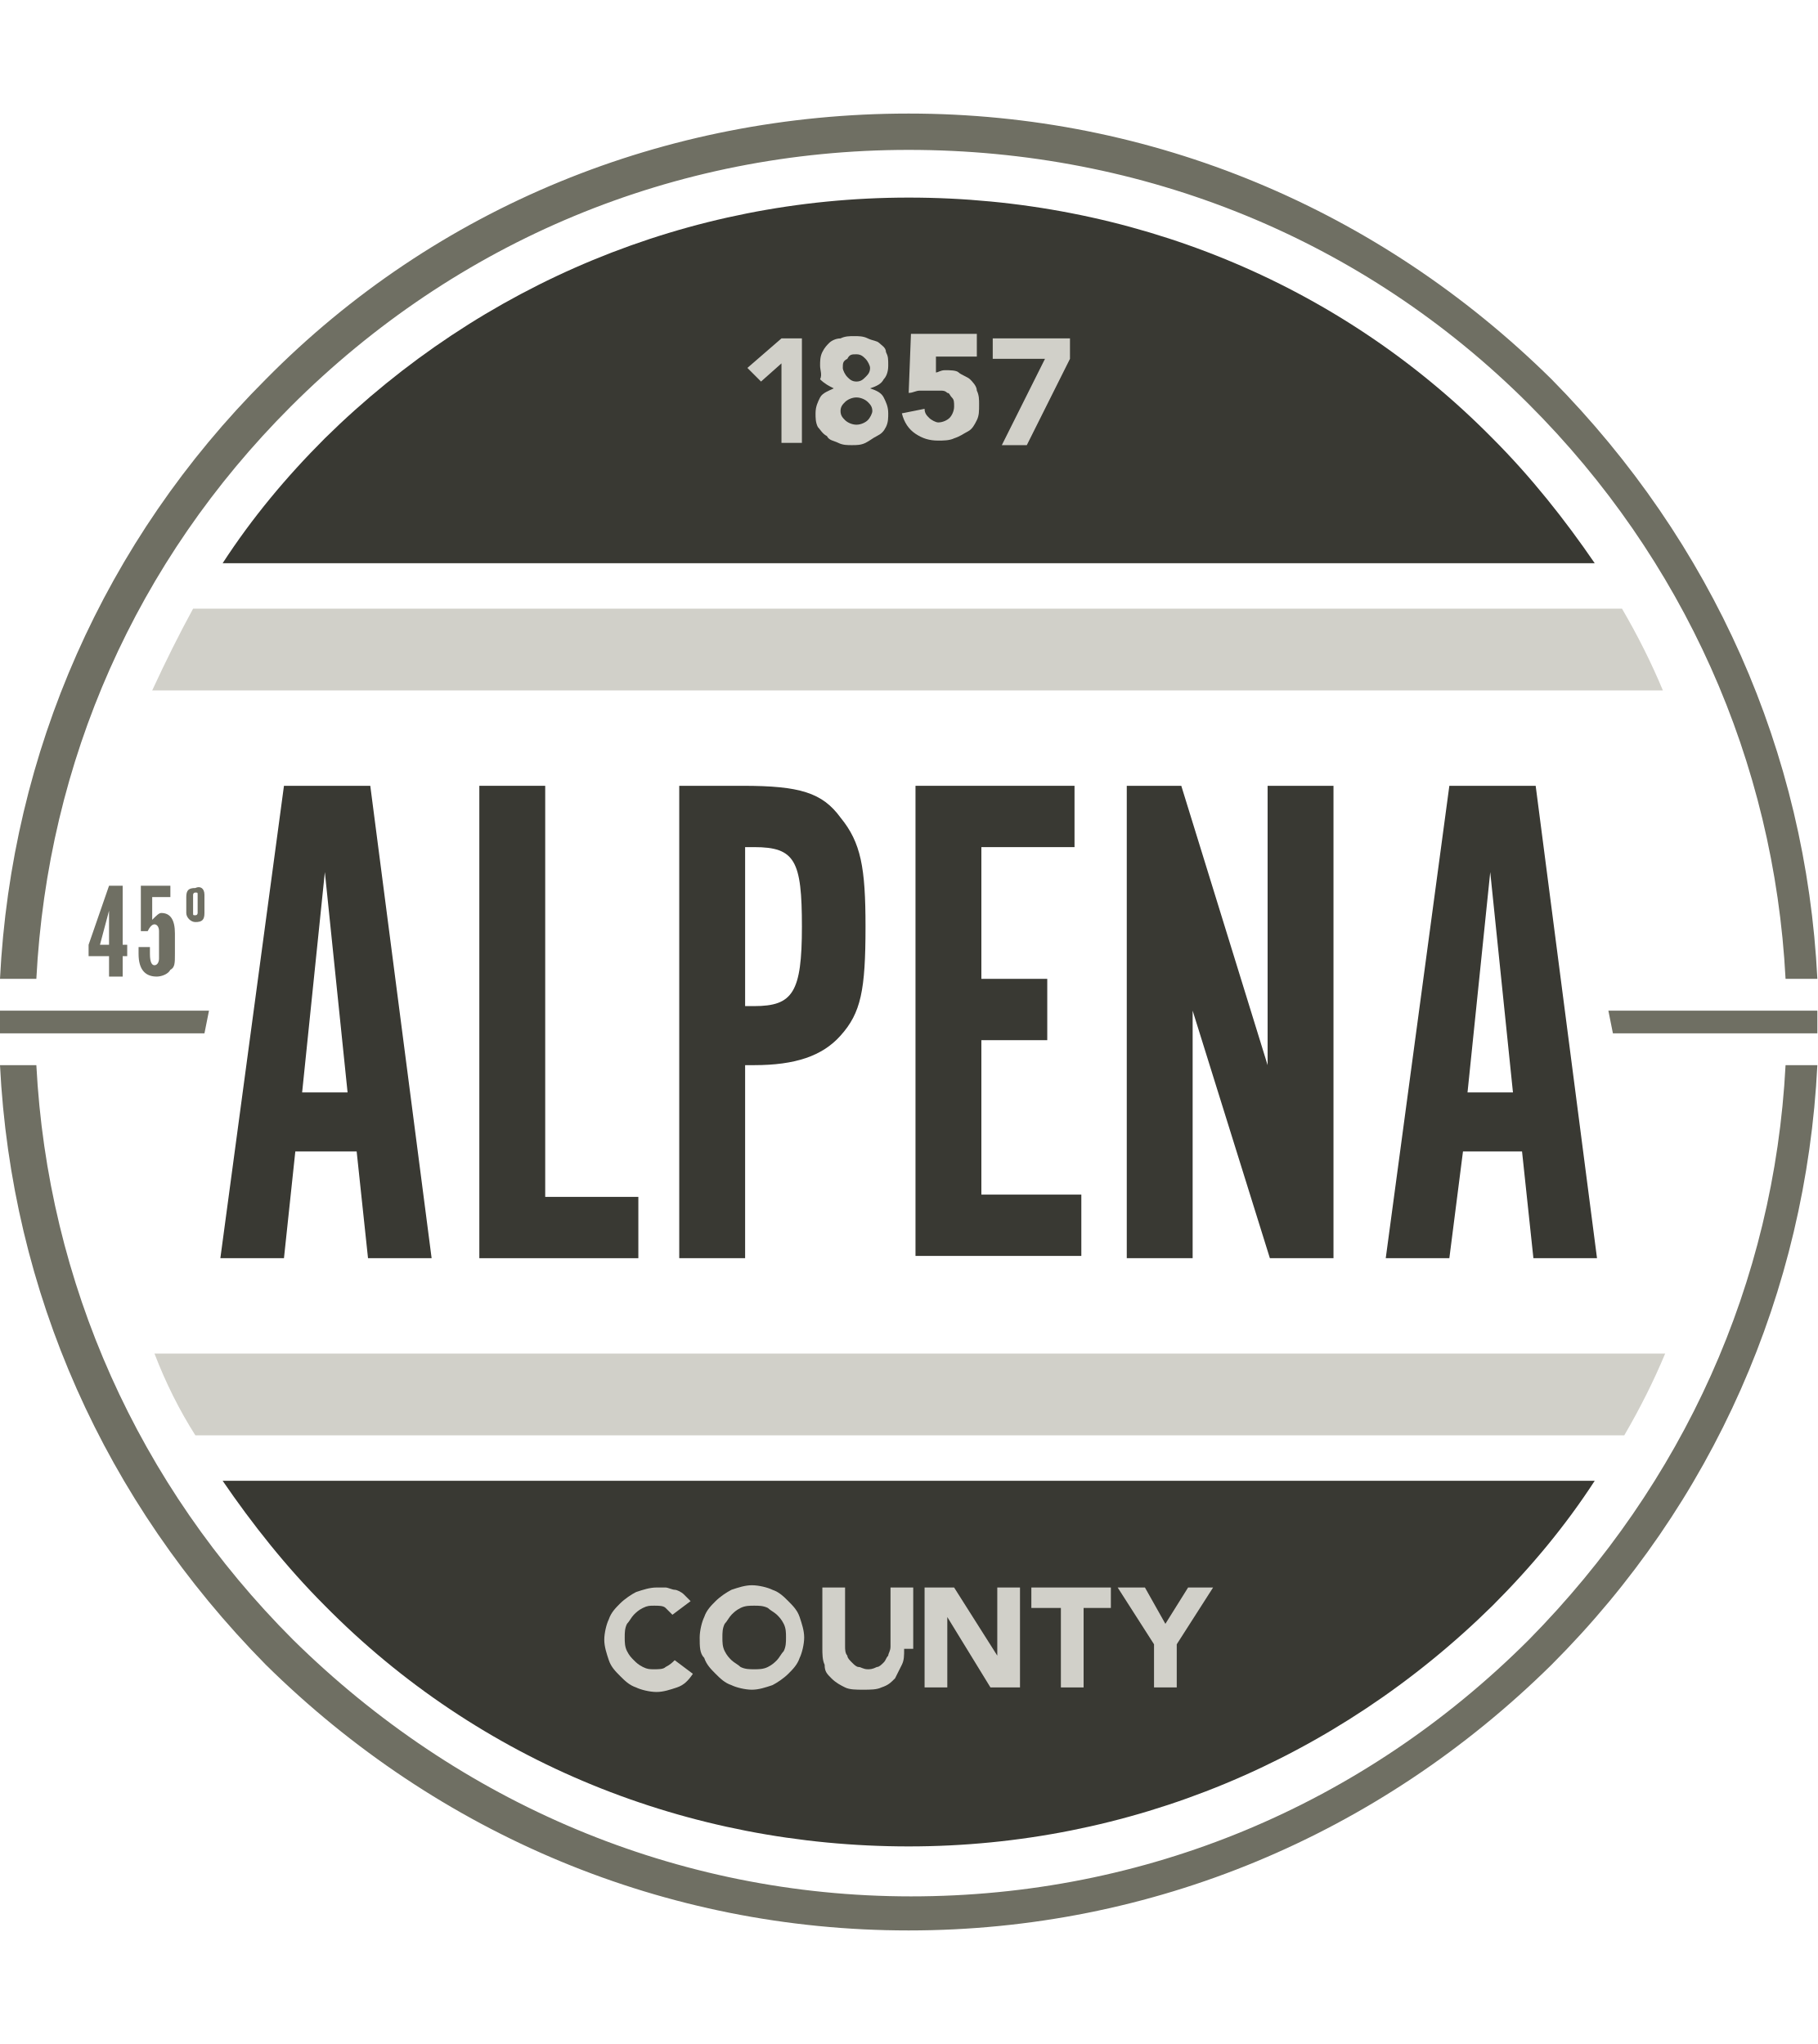
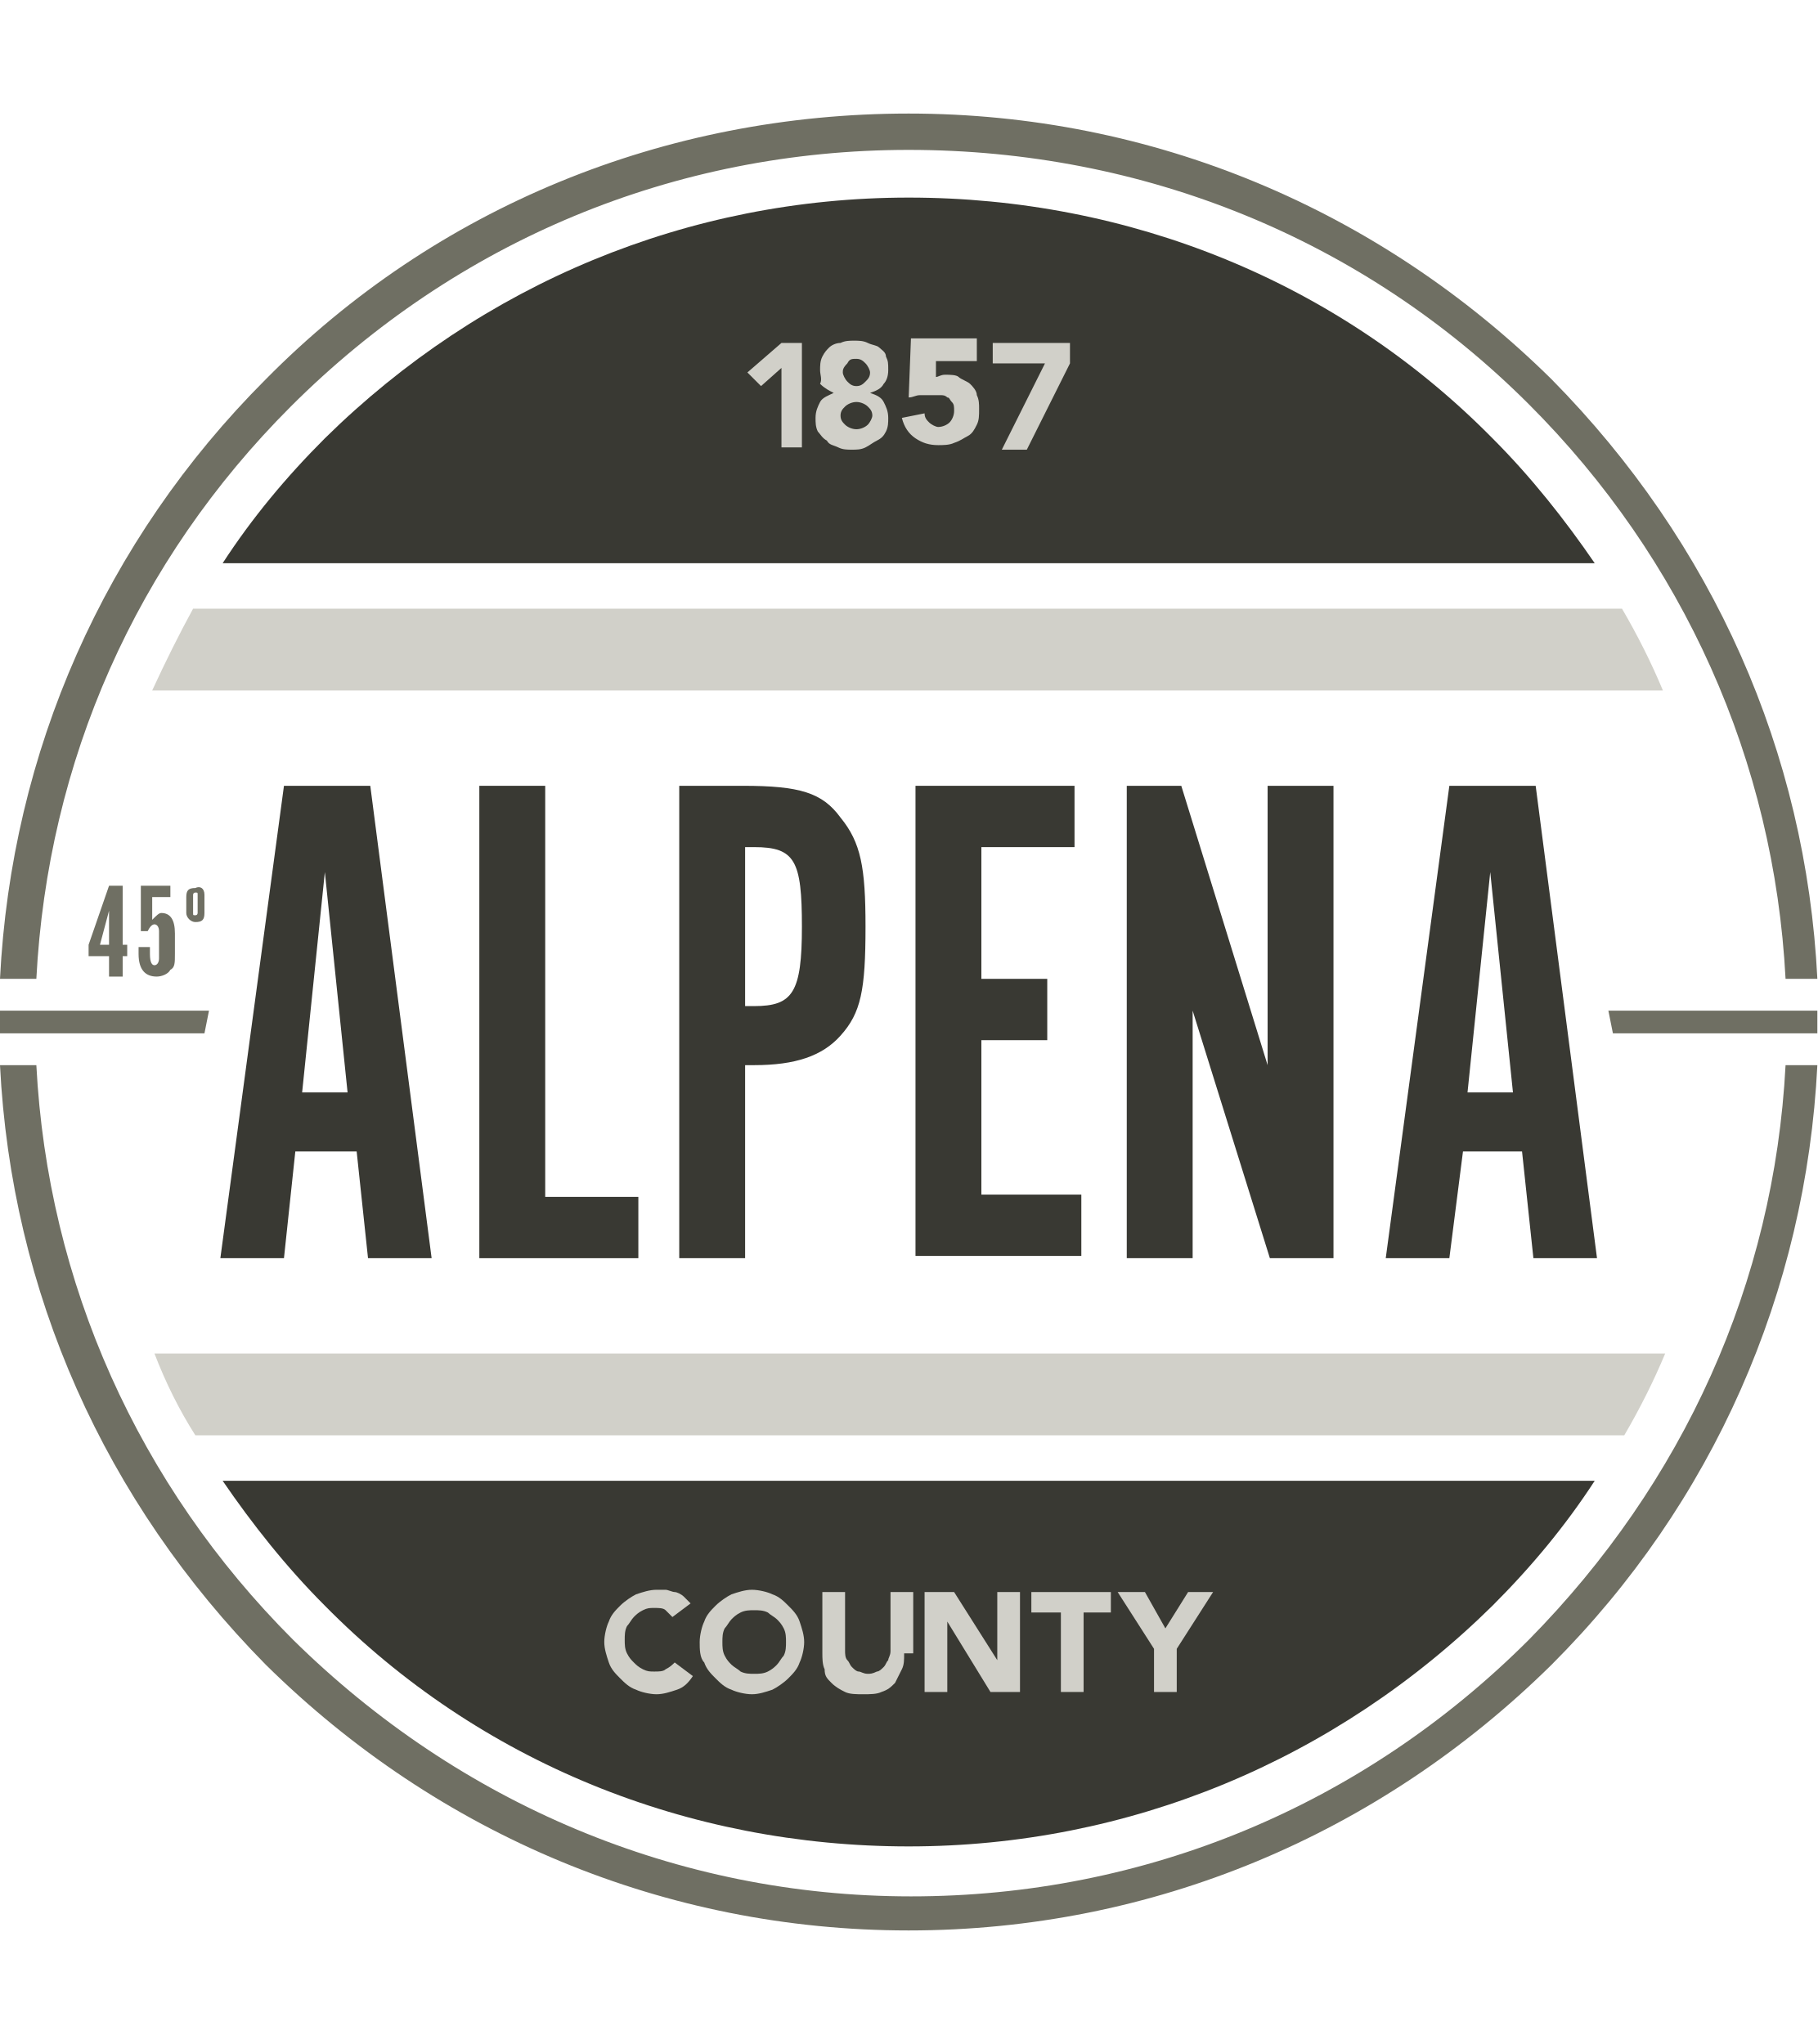
<svg xmlns="http://www.w3.org/2000/svg" version="1.1" id="Layer_1" x="0px" y="0px" viewBox="0 0 80 90" enable-background="new 0 0 80 90" xml:space="preserve">
  <g>
    <path fill="#6F6F63" d="M1.6,43.1C2.1,33.5,6,24.7,12.8,17.9C20.1,10.6,29.7,6.6,40,6.6s20,3.9,27.3,11.2   c6.8,6.8,10.8,15.7,11.3,25.3H80c-0.5-10-4.6-19.2-11.7-26.4C60.7,9.2,50.7,5,40,5S19.2,9.1,11.7,16.7C4.6,23.8,0.5,33.1,0,43.1   H1.6z" />
    <path fill="#6F6F63" d="M78.6,46.9c-0.5,9.6-4.5,18.4-11.3,25.3C60,79.5,50.4,83.5,40.1,83.5c-10.3,0-19.9-4.1-27.2-11.3   C6.1,65.4,2.1,56.5,1.6,46.9H0c0.5,10,4.6,19.2,11.7,26.4C19.3,80.8,29.3,85,40,85s20.7-4.2,28.3-11.7c7.1-7.1,11.2-16.4,11.7-26.4   H78.6z" />
  </g>
  <polygon fill="#6F6F63" points="9,45.5 0,45.5 0,44.5 9.2,44.5 " />
  <g>
    <path fill="#393933" d="M12.5,55.4H9.7l2.8-20.8h3.8L19,55.4h-2.8l-0.5-4.7H13L12.5,55.4z M14.3,38.4l-1,9.7h2L14.3,38.4z" />
    <path fill="#393933" d="M21.1,34.6H24v18.1h4.1v2.7h-7V34.6z" />
    <path fill="#393933" d="M32.7,34.6c2.5,0,3.5,0.3,4.3,1.4c0.9,1.1,1.1,2.2,1.1,4.8c0,2.8-0.2,3.8-1.1,4.8c-0.8,0.9-2,1.3-3.8,1.3   h-0.4v8.5h-2.9V34.6H32.7z M33.2,44.3c1.7,0,2.1-0.6,2.1-3.5c0-2.9-0.3-3.5-2.1-3.5h-0.4v7H33.2z" />
    <path fill="#393933" d="M47.3,34.6v2.7h-4.1v5.8h2.9v2.7h-2.9v6.8h4.4v2.7h-7.3V34.6H47.3z" />
    <path fill="#393933" d="M58.8,55.4h-2.9l-3.4-10.9v10.9h-2.9V34.6H52l3.8,12.3V34.6h2.9V55.4z" />
    <path fill="#393933" d="M63.8,55.4H61l2.8-20.8h3.8l2.7,20.8h-2.8l-0.5-4.7h-2.6L63.8,55.4z M65.6,38.4l-1,9.7h2L65.6,38.4z" />
  </g>
  <g>
    <g>
      <path fill="#6F6F63" d="M4.8,42.1H3.9v-0.5L4.8,39h0.6v2.6h0.2v0.5H5.4V43H4.8V42.1z M4.8,40.1l-0.4,1.5h0.4V40.1z" />
      <path fill="#6F6F63" d="M6.6,41.9V42c0,0.4,0.1,0.5,0.2,0.5c0.1,0,0.2-0.1,0.2-0.3V41c0-0.2-0.1-0.3-0.2-0.3    c-0.1,0-0.2,0.1-0.3,0.3H6.2L6.2,39h1.3l0,0.5H6.7l0,1c0.2-0.2,0.3-0.3,0.4-0.3c0.4,0,0.6,0.3,0.6,0.9v0.9c0,0.4,0,0.6-0.2,0.7    c-0.1,0.2-0.4,0.3-0.6,0.3c-0.5,0-0.8-0.3-0.8-1c0-0.1,0-0.2,0-0.3H6.6z" />
    </g>
    <g>
      <path fill="#6F6F63" d="M9,40.2c0,0.3-0.1,0.4-0.4,0.4c-0.2,0-0.4-0.2-0.4-0.4v-0.7c0-0.3,0.1-0.4,0.4-0.4C8.8,39,9,39.1,9,39.4    V40.2z M8.5,40.2c0,0.1,0,0.1,0.1,0.1c0.1,0,0.1-0.1,0.1-0.1v-0.8c0-0.1,0-0.1-0.1-0.1c-0.1,0-0.1,0.1-0.1,0.1V40.2z" />
    </g>
  </g>
  <polygon fill="#6F6F63" points="71,45.5 80,45.5 80,44.5 70.8,44.5 " />
  <g>
    <path fill="#393933" d="M70.2,24.8c-1.3-1.9-2.8-3.8-4.5-5.5C58.9,12.4,49.7,8.7,40,8.7s-18.8,3.8-25.7,10.6   c-1.7,1.7-3.2,3.5-4.5,5.5H70.2z" />
    <path fill="#393933" d="M9.8,65.2c1.3,1.9,2.8,3.8,4.5,5.5c6.8,6.9,16,10.6,25.7,10.6s18.8-3.8,25.7-10.6c1.7-1.7,3.2-3.5,4.5-5.5   H9.8z" />
  </g>
  <path fill="#D1D0C9" d="M6.7,30.4h66.5c-0.5-1.2-1.1-2.4-1.8-3.6H8.5C7.9,27.9,7.3,29.1,6.7,30.4z" />
  <path fill="#D1D0C9" d="M8.6,63.2h62.9c0.7-1.2,1.3-2.4,1.8-3.6H6.8C7.3,60.9,7.9,62.1,8.6,63.2z" />
  <g>
-     <path fill="#D1D0C9" d="M34.4,16l-0.9,0.8l-0.6-0.6l1.5-1.3h0.9v4.6h-0.9V16z" />
-     <path fill="#D1D0C9" d="M36.1,16.1c0-0.2,0-0.4,0.1-0.6c0.1-0.2,0.2-0.3,0.3-0.4c0.1-0.1,0.3-0.2,0.5-0.2c0.2-0.1,0.4-0.1,0.6-0.1   s0.4,0,0.6,0.1c0.2,0.1,0.4,0.1,0.5,0.2s0.3,0.2,0.3,0.4c0.1,0.2,0.1,0.3,0.1,0.6c0,0.3-0.1,0.5-0.2,0.6c-0.1,0.2-0.3,0.3-0.6,0.4   v0c0.3,0.1,0.5,0.2,0.6,0.4c0.1,0.2,0.2,0.4,0.2,0.7c0,0.2,0,0.4-0.1,0.6c-0.1,0.2-0.2,0.3-0.4,0.4s-0.3,0.2-0.5,0.3   s-0.4,0.1-0.6,0.1s-0.4,0-0.6-0.1c-0.2-0.1-0.4-0.1-0.5-0.3c-0.2-0.1-0.3-0.3-0.4-0.4c-0.1-0.2-0.1-0.4-0.1-0.6   c0-0.3,0.1-0.5,0.2-0.7c0.1-0.2,0.4-0.3,0.6-0.4v0c-0.2-0.1-0.4-0.2-0.6-0.4C36.2,16.5,36.1,16.3,36.1,16.1z M37,18.1   c0,0.2,0.1,0.3,0.2,0.4c0.1,0.1,0.3,0.2,0.5,0.2c0.2,0,0.4-0.1,0.5-0.2c0.1-0.1,0.2-0.3,0.2-0.4c0-0.2-0.1-0.3-0.2-0.4   c-0.1-0.1-0.3-0.2-0.5-0.2c-0.2,0-0.4,0.1-0.5,0.2C37.1,17.8,37,17.9,37,18.1z M37.1,16.2c0,0.1,0.1,0.3,0.2,0.4   c0.1,0.1,0.2,0.2,0.4,0.2c0.2,0,0.3-0.1,0.4-0.2c0.1-0.1,0.2-0.2,0.2-0.4c0-0.1-0.1-0.3-0.2-0.4c-0.1-0.1-0.2-0.2-0.4-0.2   c-0.2,0-0.3,0-0.4,0.2C37.1,15.9,37.1,16,37.1,16.2z" />
-     <path fill="#D1D0C9" d="M43,15.7h-1.8l0,0.7c0.1,0,0.2-0.1,0.4-0.1c0.2,0,0.5,0,0.6,0.1s0.4,0.2,0.5,0.3c0.1,0.1,0.3,0.3,0.3,0.5   c0.1,0.2,0.1,0.4,0.1,0.6c0,0.3,0,0.5-0.1,0.7c-0.1,0.2-0.2,0.4-0.4,0.5c-0.2,0.1-0.3,0.2-0.6,0.3c-0.2,0.1-0.5,0.1-0.7,0.1   c-0.4,0-0.7-0.1-1-0.3c-0.3-0.2-0.5-0.5-0.6-0.9l1-0.2c0,0.2,0.1,0.3,0.2,0.4s0.3,0.2,0.4,0.2c0.2,0,0.4-0.1,0.5-0.2   c0.1-0.1,0.2-0.3,0.2-0.5c0-0.2,0-0.3-0.1-0.4s-0.1-0.2-0.2-0.2c-0.1-0.1-0.2-0.1-0.3-0.1c-0.1,0-0.3,0-0.4,0c-0.2,0-0.3,0-0.5,0   c-0.2,0-0.3,0.1-0.5,0.1l0.1-2.6H43V15.7z" />
-     <path fill="#D1D0C9" d="M46,15.8h-2.3v-0.9h3.4v0.9l-1.9,3.8h-1.1L46,15.8z" />
+     <path fill="#D1D0C9" d="M34.4,16.2L33.5,17l-0.6-0.6l1.5-1.3h0.9v4.6h-0.9V16.2z" />
+     <path fill="#D1D0C9" d="M36.1,16.3c0-0.2,0-0.4,0.1-0.6c0.1-0.2,0.2-0.3,0.3-0.4c0.1-0.1,0.3-0.2,0.5-0.2c0.2-0.1,0.4-0.1,0.6-0.1   s0.4,0,0.6,0.1c0.2,0.1,0.4,0.1,0.5,0.2s0.3,0.2,0.3,0.4c0.1,0.2,0.1,0.3,0.1,0.6c0,0.3-0.1,0.5-0.2,0.6c-0.1,0.2-0.3,0.3-0.6,0.4   v0c0.3,0.1,0.5,0.2,0.6,0.4c0.1,0.2,0.2,0.4,0.2,0.7c0,0.2,0,0.4-0.1,0.6c-0.1,0.2-0.2,0.3-0.4,0.4s-0.3,0.2-0.5,0.3   s-0.4,0.1-0.6,0.1s-0.4,0-0.6-0.1c-0.2-0.1-0.4-0.1-0.5-0.3c-0.2-0.1-0.3-0.3-0.4-0.4c-0.1-0.2-0.1-0.4-0.1-0.6   c0-0.3,0.1-0.5,0.2-0.7c0.1-0.2,0.4-0.3,0.6-0.4v0c-0.2-0.1-0.4-0.2-0.6-0.4C36.2,16.7,36.1,16.5,36.1,16.3z M37,18.3   c0,0.2,0.1,0.3,0.2,0.4c0.1,0.1,0.3,0.2,0.5,0.2c0.2,0,0.4-0.1,0.5-0.2c0.1-0.1,0.2-0.3,0.2-0.4c0-0.2-0.1-0.3-0.2-0.4   c-0.1-0.1-0.3-0.2-0.5-0.2c-0.2,0-0.4,0.1-0.5,0.2C37.1,18,37,18.1,37,18.3z M37.1,16.4c0,0.1,0.1,0.3,0.2,0.4   c0.1,0.1,0.2,0.2,0.4,0.2c0.2,0,0.3-0.1,0.4-0.2c0.1-0.1,0.2-0.2,0.2-0.4c0-0.1-0.1-0.3-0.2-0.4c-0.1-0.1-0.2-0.2-0.4-0.2   c-0.2,0-0.3,0-0.4,0.2C37.1,16.2,37.1,16.3,37.1,16.4z" />
+     <path fill="#D1D0C9" d="M43,15.9h-1.8l0,0.7c0.1,0,0.2-0.1,0.4-0.1c0.2,0,0.5,0,0.6,0.1s0.4,0.2,0.5,0.3c0.1,0.1,0.3,0.3,0.3,0.5   c0.1,0.2,0.1,0.4,0.1,0.6c0,0.3,0,0.5-0.1,0.7c-0.1,0.2-0.2,0.4-0.4,0.5c-0.2,0.1-0.3,0.2-0.6,0.3c-0.2,0.1-0.5,0.1-0.7,0.1   c-0.4,0-0.7-0.1-1-0.3c-0.3-0.2-0.5-0.5-0.6-0.9l1-0.2c0,0.2,0.1,0.3,0.2,0.4s0.3,0.2,0.4,0.2c0.2,0,0.4-0.1,0.5-0.2   c0.1-0.1,0.2-0.3,0.2-0.5c0-0.2,0-0.3-0.1-0.4s-0.1-0.2-0.2-0.2c-0.1-0.1-0.2-0.1-0.3-0.1c-0.1,0-0.3,0-0.4,0c-0.2,0-0.3,0-0.5,0   c-0.2,0-0.3,0.1-0.5,0.1l0.1-2.6H43V15.9z" />
+     <path fill="#D1D0C9" d="M46,16h-2.3v-0.9h3.4v0.9l-1.9,3.8h-1.1L46,16z" />
  </g>
  <g>
-     <path fill="#D1D0C9" d="M29.6,71.1c-0.1-0.1-0.2-0.2-0.3-0.3c-0.1-0.1-0.3-0.1-0.5-0.1c-0.2,0-0.3,0-0.5,0.1   c-0.2,0.1-0.3,0.2-0.4,0.3c-0.1,0.1-0.2,0.3-0.3,0.4c-0.1,0.2-0.1,0.4-0.1,0.6c0,0.2,0,0.4,0.1,0.6c0.1,0.2,0.2,0.3,0.3,0.4   s0.2,0.2,0.4,0.3c0.2,0.1,0.3,0.1,0.5,0.1c0.2,0,0.4,0,0.5-0.1c0.2-0.1,0.3-0.2,0.4-0.3l0.8,0.6c-0.2,0.3-0.4,0.5-0.7,0.6   c-0.3,0.1-0.6,0.2-0.9,0.2c-0.3,0-0.7-0.1-0.9-0.2c-0.3-0.1-0.5-0.3-0.7-0.5c-0.2-0.2-0.4-0.4-0.5-0.7c-0.1-0.3-0.2-0.6-0.2-0.9   c0-0.3,0.1-0.7,0.2-0.9c0.1-0.3,0.3-0.5,0.5-0.7c0.2-0.2,0.5-0.4,0.7-0.5c0.3-0.1,0.6-0.2,0.9-0.2c0.1,0,0.3,0,0.4,0   c0.1,0,0.3,0.1,0.4,0.1c0.1,0,0.3,0.1,0.4,0.2c0.1,0.1,0.2,0.2,0.3,0.3L29.6,71.1z" />
-     <path fill="#D1D0C9" d="M30.8,72.1c0-0.3,0.1-0.7,0.2-0.9c0.1-0.3,0.3-0.5,0.5-0.7c0.2-0.2,0.5-0.4,0.7-0.5   c0.3-0.1,0.6-0.2,0.9-0.2c0.3,0,0.7,0.1,0.9,0.2c0.3,0.1,0.5,0.3,0.7,0.5c0.2,0.2,0.4,0.4,0.5,0.7c0.1,0.3,0.2,0.6,0.2,0.9   c0,0.3-0.1,0.7-0.2,0.9c-0.1,0.3-0.3,0.5-0.5,0.7c-0.2,0.2-0.5,0.4-0.7,0.5c-0.3,0.1-0.6,0.2-0.9,0.2c-0.3,0-0.7-0.1-0.9-0.2   c-0.3-0.1-0.5-0.3-0.7-0.5c-0.2-0.2-0.4-0.4-0.5-0.7C30.8,72.8,30.8,72.5,30.8,72.1z M31.8,72.1c0,0.2,0,0.4,0.1,0.6   c0.1,0.2,0.2,0.3,0.3,0.4c0.1,0.1,0.3,0.2,0.4,0.3c0.2,0.1,0.4,0.1,0.6,0.1c0.2,0,0.4,0,0.6-0.1c0.2-0.1,0.3-0.2,0.4-0.3   c0.1-0.1,0.2-0.3,0.3-0.4c0.1-0.2,0.1-0.4,0.1-0.6c0-0.2,0-0.4-0.1-0.6c-0.1-0.2-0.2-0.3-0.3-0.4c-0.1-0.1-0.3-0.2-0.4-0.3   c-0.2-0.1-0.4-0.1-0.6-0.1c-0.2,0-0.4,0-0.6,0.1c-0.2,0.1-0.3,0.2-0.4,0.3c-0.1,0.1-0.2,0.3-0.3,0.4C31.8,71.7,31.8,71.9,31.8,72.1   z" />
-     <path fill="#D1D0C9" d="M39.8,72.6c0,0.3,0,0.5-0.1,0.7c-0.1,0.2-0.2,0.4-0.3,0.6c-0.2,0.2-0.3,0.3-0.6,0.4   c-0.2,0.1-0.5,0.1-0.8,0.1c-0.3,0-0.6,0-0.8-0.1c-0.2-0.1-0.4-0.2-0.6-0.4c-0.2-0.2-0.3-0.3-0.3-0.6c-0.1-0.2-0.1-0.5-0.1-0.7v-2.7   h1v2.6c0,0.1,0,0.3,0.1,0.4c0,0.1,0.1,0.2,0.2,0.3c0.1,0.1,0.2,0.2,0.3,0.2c0.1,0,0.2,0.1,0.4,0.1c0.1,0,0.2,0,0.4-0.1   c0.1,0,0.2-0.1,0.3-0.2c0.1-0.1,0.1-0.2,0.2-0.3c0-0.1,0.1-0.2,0.1-0.4v-2.6h1V72.6z" />
-     <path fill="#D1D0C9" d="M40.7,69.9H42l1.9,3h0v-3h1v4.4h-1.3l-1.9-3.1h0v3.1h-1V69.9z" />
-     <path fill="#D1D0C9" d="M46.6,70.8h-1.2v-0.9h3.5v0.9h-1.2v3.5h-1V70.8z" />
-     <path fill="#D1D0C9" d="M50.8,72.4l-1.6-2.5h1.2l0.9,1.6l1-1.6h1.1l-1.6,2.5v1.9h-1V72.4z" />
+     <path fill="#D1D0C9" d="M29.6,71.2c-0.1-0.1-0.2-0.2-0.3-0.3c-0.1-0.1-0.3-0.1-0.5-0.1c-0.2,0-0.3,0-0.5,0.1   c-0.2,0.1-0.3,0.2-0.4,0.3c-0.1,0.1-0.2,0.3-0.3,0.4c-0.1,0.2-0.1,0.4-0.1,0.6c0,0.2,0,0.4,0.1,0.6c0.1,0.2,0.2,0.3,0.3,0.4   c0.1,0.1,0.2,0.2,0.4,0.3c0.2,0.1,0.3,0.1,0.5,0.1c0.2,0,0.4,0,0.5-0.1c0.2-0.1,0.3-0.2,0.4-0.3l0.8,0.6c-0.2,0.3-0.4,0.5-0.7,0.6   c-0.3,0.1-0.6,0.2-0.9,0.2c-0.3,0-0.7-0.1-0.9-0.2c-0.3-0.1-0.5-0.3-0.7-0.5c-0.2-0.2-0.4-0.4-0.5-0.7c-0.1-0.3-0.2-0.6-0.2-0.9   c0-0.3,0.1-0.7,0.2-0.9c0.1-0.3,0.3-0.5,0.5-0.7c0.2-0.2,0.5-0.4,0.7-0.5c0.3-0.1,0.6-0.2,0.9-0.2c0.1,0,0.3,0,0.4,0   c0.1,0,0.3,0.1,0.4,0.1c0.1,0,0.3,0.1,0.4,0.2c0.1,0.1,0.2,0.2,0.3,0.3L29.6,71.2z" />
+     <path fill="#D1D0C9" d="M30.8,72.3c0-0.3,0.1-0.7,0.2-0.9c0.1-0.3,0.3-0.5,0.5-0.7c0.2-0.2,0.5-0.4,0.7-0.5   c0.3-0.1,0.6-0.2,0.9-0.2c0.3,0,0.7,0.1,0.9,0.2c0.3,0.1,0.5,0.3,0.7,0.5c0.2,0.2,0.4,0.4,0.5,0.7c0.1,0.3,0.2,0.6,0.2,0.9   c0,0.3-0.1,0.7-0.2,0.9c-0.1,0.3-0.3,0.5-0.5,0.7c-0.2,0.2-0.5,0.4-0.7,0.5c-0.3,0.1-0.6,0.2-0.9,0.2c-0.3,0-0.7-0.1-0.9-0.2   c-0.3-0.1-0.5-0.3-0.7-0.5c-0.2-0.2-0.4-0.4-0.5-0.7C30.8,73,30.8,72.6,30.8,72.3z M31.8,72.3c0,0.2,0,0.4,0.1,0.6   c0.1,0.2,0.2,0.3,0.3,0.4c0.1,0.1,0.3,0.2,0.4,0.3c0.2,0.1,0.4,0.1,0.6,0.1c0.2,0,0.4,0,0.6-0.1c0.2-0.1,0.3-0.2,0.4-0.3   c0.1-0.1,0.2-0.3,0.3-0.4c0.1-0.2,0.1-0.4,0.1-0.6c0-0.2,0-0.4-0.1-0.6c-0.1-0.2-0.2-0.3-0.3-0.4c-0.1-0.1-0.3-0.2-0.4-0.3   c-0.2-0.1-0.4-0.1-0.6-0.1c-0.2,0-0.4,0-0.6,0.1c-0.2,0.1-0.3,0.2-0.4,0.3c-0.1,0.1-0.2,0.3-0.3,0.4C31.8,71.9,31.8,72.1,31.8,72.3   z" />
+     <path fill="#D1D0C9" d="M39.8,72.8c0,0.3,0,0.5-0.1,0.7c-0.1,0.2-0.2,0.4-0.3,0.6c-0.2,0.2-0.3,0.3-0.6,0.4   c-0.2,0.1-0.5,0.1-0.8,0.1c-0.3,0-0.6,0-0.8-0.1c-0.2-0.1-0.4-0.2-0.6-0.4c-0.2-0.2-0.3-0.3-0.3-0.6c-0.1-0.2-0.1-0.5-0.1-0.7v-2.7   h1v2.6c0,0.1,0,0.3,0.1,0.4s0.1,0.2,0.2,0.3c0.1,0.1,0.2,0.2,0.3,0.2c0.1,0,0.2,0.1,0.4,0.1c0.1,0,0.2,0,0.4-0.1   c0.1,0,0.2-0.1,0.3-0.2c0.1-0.1,0.1-0.2,0.2-0.3c0-0.1,0.1-0.2,0.1-0.4v-2.6h1V72.8z" />
+     <path fill="#D1D0C9" d="M40.7,70.1H42l1.9,3h0v-3h1v4.4h-1.3l-1.9-3.1h0v3.1h-1V70.1z" />
+     <path fill="#D1D0C9" d="M46.6,71h-1.2v-0.9h3.5V71h-1.2v3.5h-1V71z" />
+     <path fill="#D1D0C9" d="M50.8,72.6l-1.6-2.5h1.2l0.9,1.6l1-1.6h1.1l-1.6,2.5v1.9h-1V72.6z" />
  </g>
</svg>
